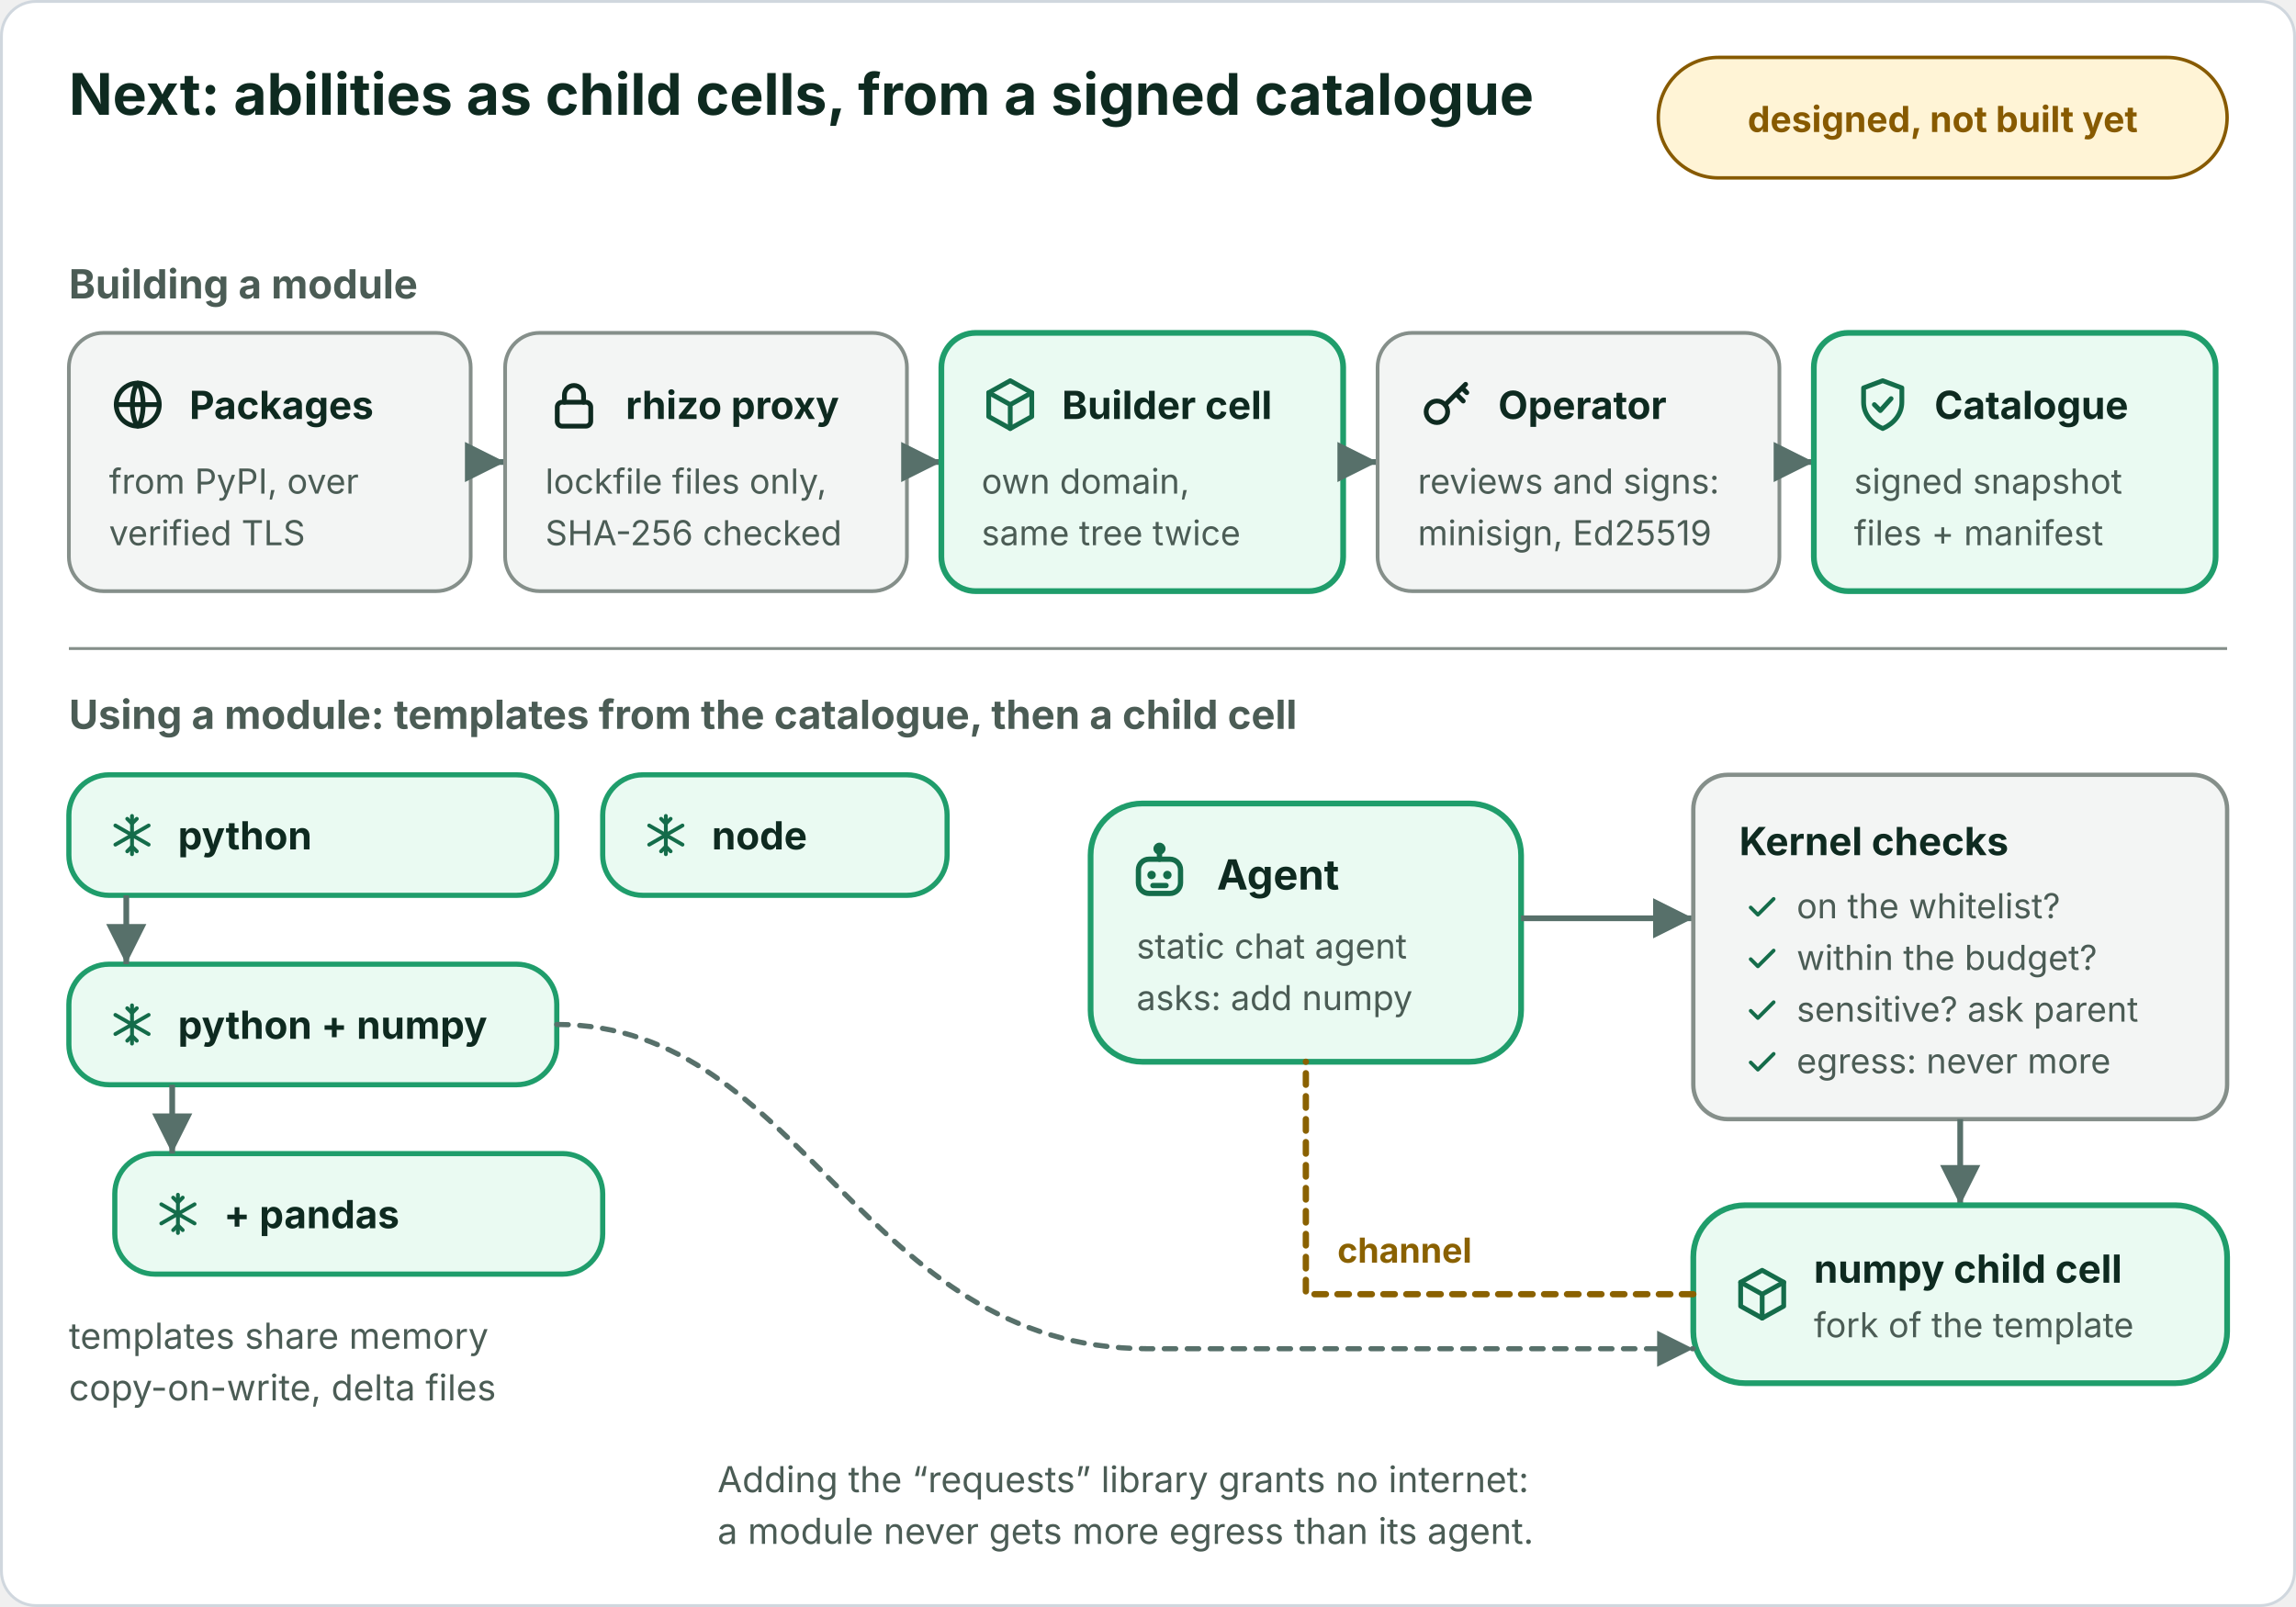
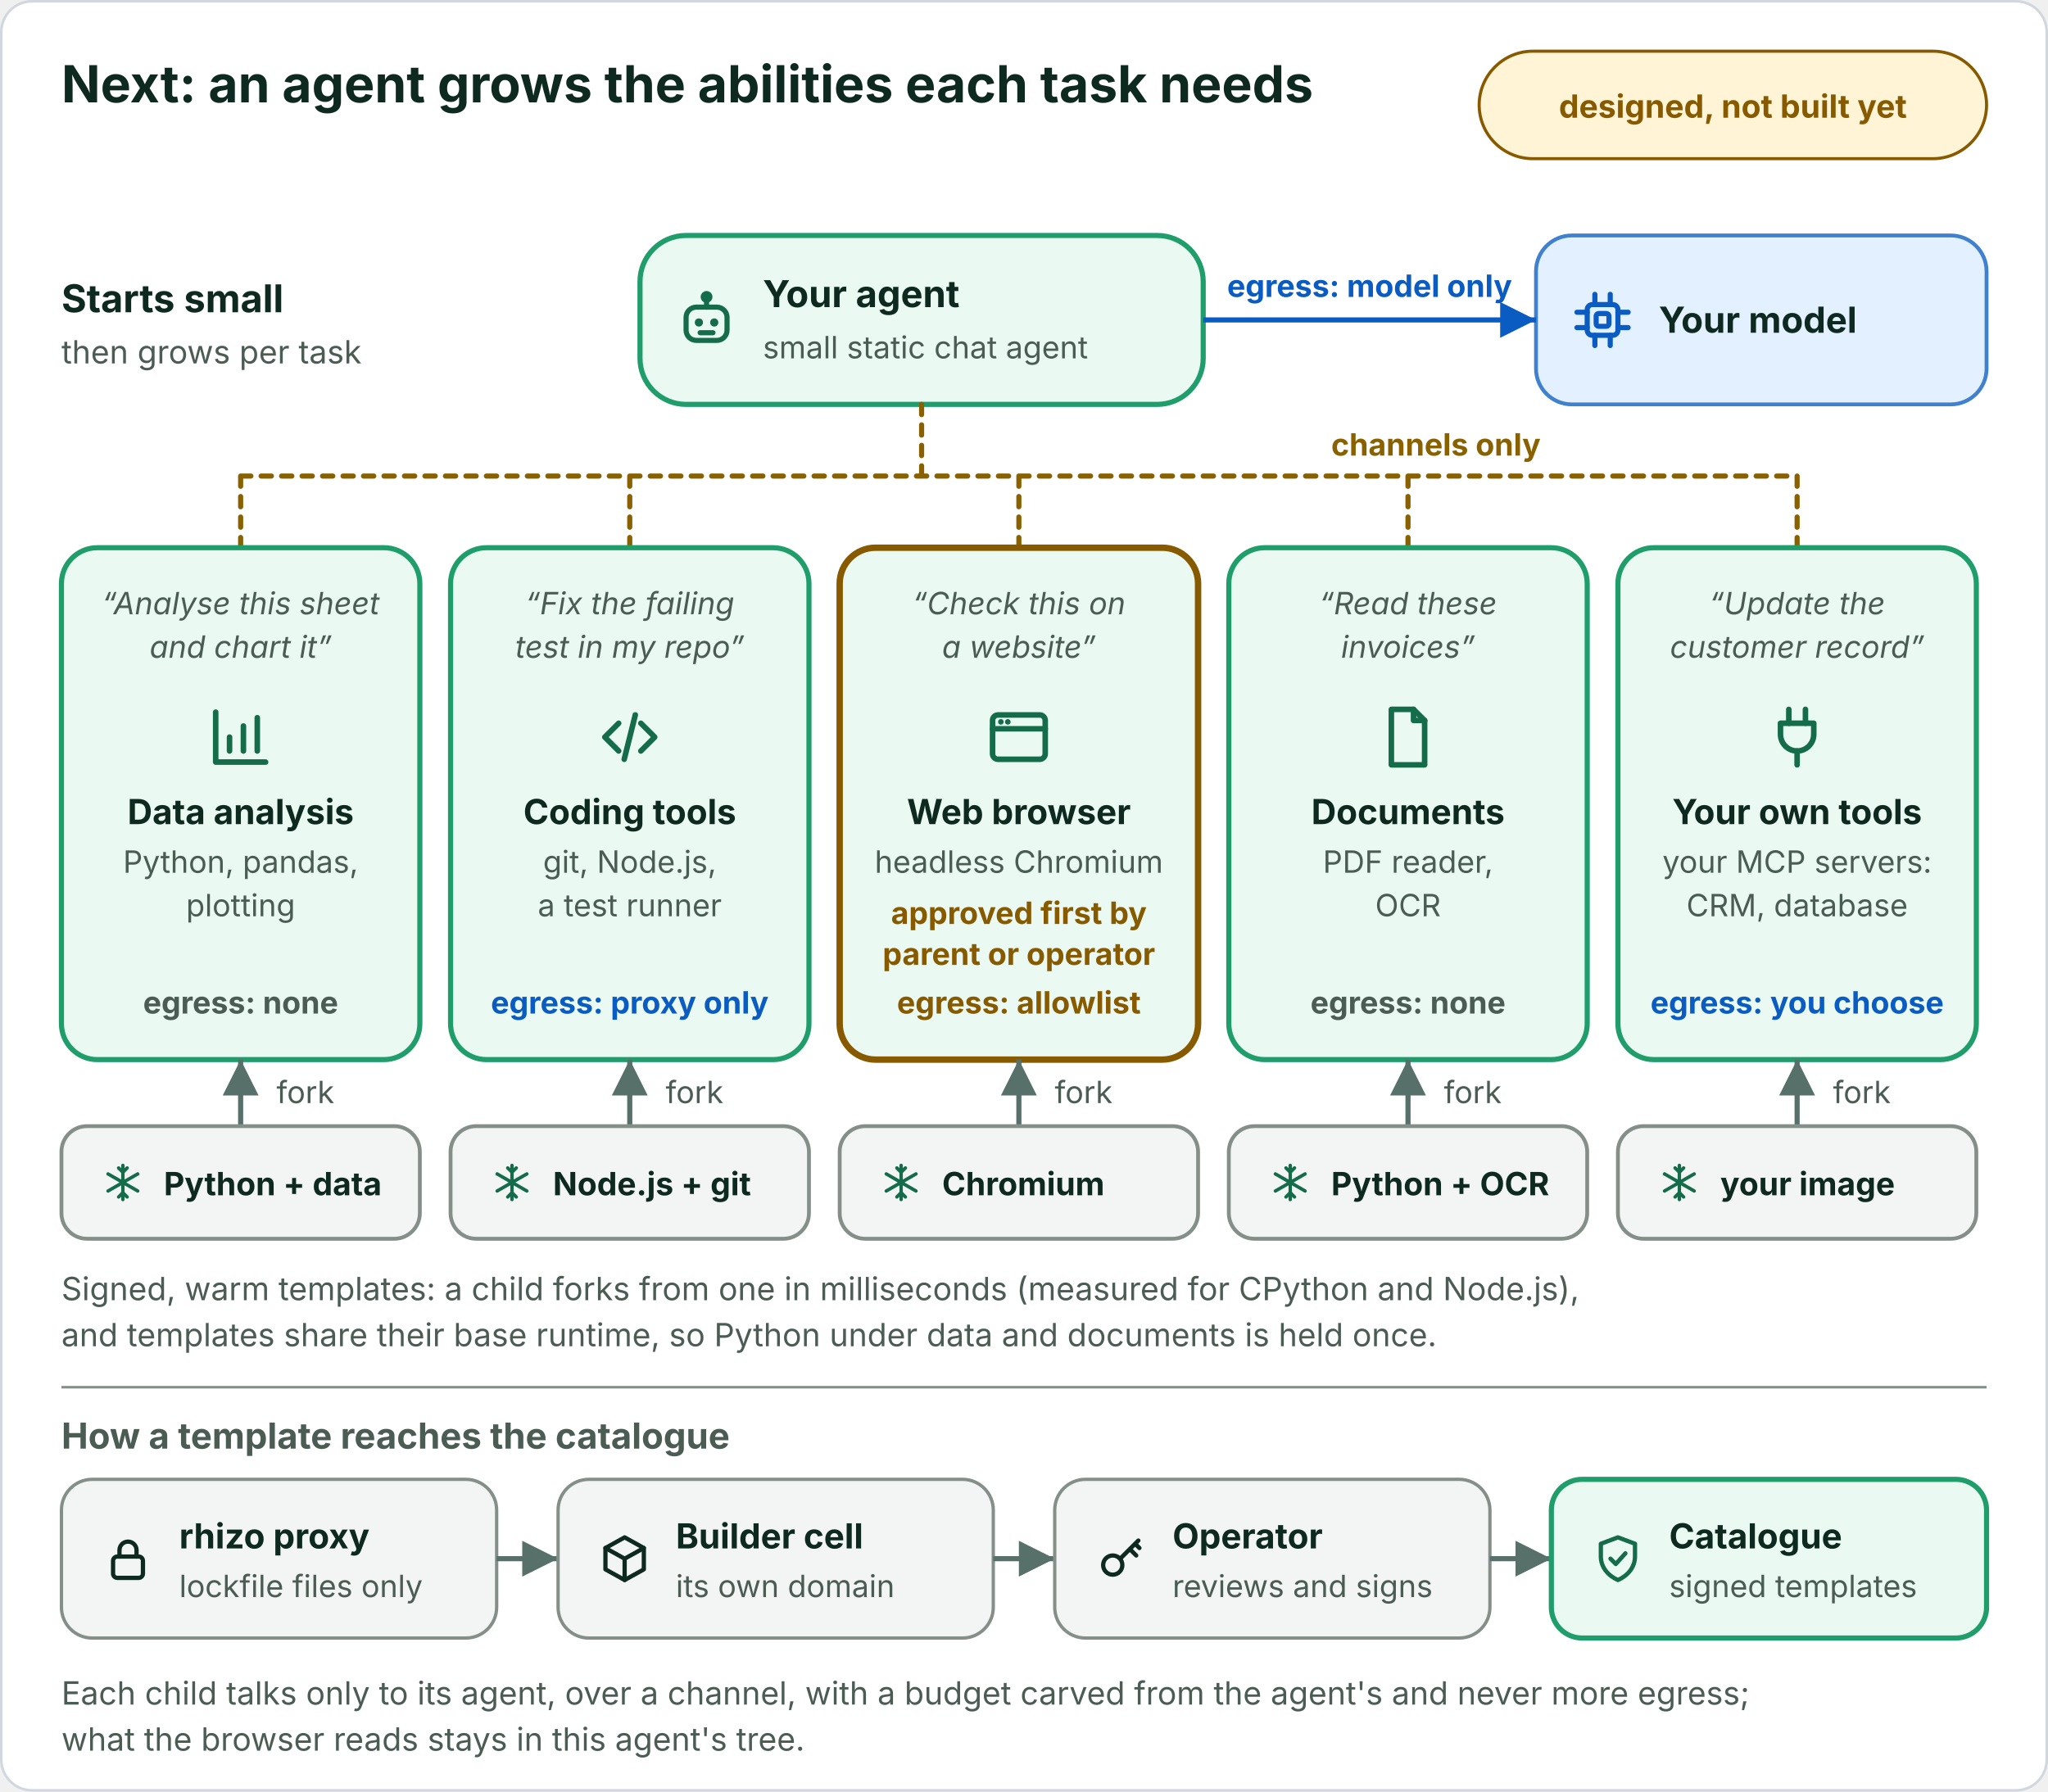
- <svg xmlns="http://www.w3.org/2000/svg" viewBox="0 0 800 560" width="800" height="560" role="img" font-family="Inter, -apple-system, Segoe UI, Helvetica, Arial, sans-serif">
+ <svg xmlns="http://www.w3.org/2000/svg" viewBox="0 0 800 700" width="800" height="700" role="img" font-family="Inter, -apple-system, Segoe UI, Helvetica, Arial, sans-serif">
  <defs>
    <marker id="a" viewBox="0 0 10 10" refX="10" refY="5" markerWidth="7" markerHeight="7" orient="auto">
      <path d="M0 0L10 5L0 10z" fill="#57706a" />
    </marker>
    <marker id="g" viewBox="0 0 10 10" refX="10" refY="5" markerWidth="7" markerHeight="7" orient="auto">
      <path d="M0 0L10 5L0 10z" fill="#1f9d6b" />
    </marker>
    <marker id="b" viewBox="0 0 10 10" refX="10" refY="5" markerWidth="7" markerHeight="7" orient="auto">
      <path d="M0 0L10 5L0 10z" fill="#0a5cc2" />
    </marker>
    <marker id="o" viewBox="0 0 10 10" refX="10" refY="5" markerWidth="7" markerHeight="7" orient="auto">
      <path d="M0 0L10 5L0 10z" fill="#8a6100" />
    </marker>
    <marker id="r" viewBox="0 0 10 10" refX="10" refY="5" markerWidth="7" markerHeight="7" orient="auto">
      <path d="M0 0L10 5L0 10z" fill="#b42318" />
    </marker>
    <marker id="c" viewBox="0 0 10 10" refX="10" refY="5" markerWidth="7" markerHeight="7" orient="auto">
      <path d="M0 0L10 5L0 10z" fill="#146c4a" />
    </marker>
  </defs>
-   <rect class="bg" x="0.5" y="0.5" width="799" height="559" rx="12" fill="#ffffff" stroke="#d0d7de" />
-   <text x="24" y="40" font-size="20" fill="#0e2a20" font-weight="700">Next: abilities as child cells, from a signed catalogue</text>
+   <rect class="bg" x="0.5" y="0.5" width="799" height="699" rx="12" fill="#ffffff" stroke="#d0d7de" />
+   <text x="24" y="40" font-size="20" fill="#0e2a20" font-weight="700">Next: an agent grows the abilities each task needs</text>
  <rect x="577.8" y="20" width="198.2" height="42" rx="21" fill="#fff4d6" stroke="#875a00" stroke-width="1.2" />
  <text x="676.9" y="46" font-size="12.5" fill="#875a00" font-weight="700" text-anchor="middle">designed, not built yet</text>
-   <text x="24" y="104" font-size="14" fill="#4b5c55" font-weight="700">Building a module</text>
-   <rect x="24" y="116" width="140" height="90" rx="12" fill="#f3f5f4" stroke="#858f8a" stroke-width="1.3" />
-   <g transform="translate(38 131) scale(0.833333)" fill="none" stroke="#0e2a20" stroke-width="2" stroke-linecap="round" stroke-linejoin="round">
-     <circle cx="12" cy="12" r="9" />
-     <path d="M3 12h18" />
-     <path d="M12 3c3 3.5 3 14.5 0 18M12 3c-3 3.5-3 14.5 0 18" />
-   </g>
-   <text x="66" y="146" font-size="13.5" fill="#0e2a20" font-weight="700">Packages</text>
-   <text x="38" y="172" font-size="12" fill="#4b5c55">from PyPI, over</text>
-   <text x="38" y="190" font-size="12" fill="#4b5c55">verified TLS</text>
-   <line x1="164" y1="161" x2="176" y2="161" stroke="#57706a" stroke-width="2" marker-end="url(#a)" />
-   <rect x="176" y="116" width="140" height="90" rx="12" fill="#f3f5f4" stroke="#858f8a" stroke-width="1.3" />
-   <g transform="translate(190 131) scale(0.833333)" fill="none" stroke="#0e2a20" stroke-width="2" stroke-linecap="round" stroke-linejoin="round">
-     <rect x="5" y="11" width="14" height="10" rx="2" />
-     <path d="M8 11V8a4 4 0 0 1 8 0v3" />
-   </g>
-   <text x="218" y="146" font-size="13.5" fill="#0e2a20" font-weight="700">rhizo proxy</text>
-   <text x="190" y="172" font-size="12" fill="#4b5c55">lockfile files only,</text>
-   <text x="190" y="190" font-size="12" fill="#4b5c55">SHA-256 checked</text>
-   <line x1="316" y1="161" x2="328" y2="161" stroke="#57706a" stroke-width="2" marker-end="url(#a)" />
-   <rect x="328" y="116" width="140" height="90" rx="12" fill="#eafaf2" stroke="#1f9d6b" stroke-width="2" />
-   <g transform="translate(342 131) scale(0.833333)" fill="none" stroke="#146c4a" stroke-width="2" stroke-linecap="round" stroke-linejoin="round">
-     <path d="M12 2l9 5v10l-9 5-9-5V7z" />
-     <path d="M3 7l9 5 9-5M12 12v10" />
-   </g>
-   <text x="370" y="146" font-size="13.5" fill="#0e2a20" font-weight="700">Builder cell</text>
-   <text x="342" y="172" font-size="12" fill="#4b5c55">own domain,</text>
-   <text x="342" y="190" font-size="12" fill="#4b5c55">same tree twice</text>
-   <line x1="468" y1="161" x2="480" y2="161" stroke="#57706a" stroke-width="2" marker-end="url(#a)" />
-   <rect x="480" y="116" width="140" height="90" rx="12" fill="#f3f5f4" stroke="#858f8a" stroke-width="1.3" />
-   <g transform="translate(494 131) scale(0.833333)" fill="none" stroke="#0e2a20" stroke-width="2" stroke-linecap="round" stroke-linejoin="round">
-     <circle cx="8" cy="15" r="4.5" />
-     <path d="M11.5 12L20 3.5M16 7.5l3 3M18.5 5l2 2" />
-   </g>
-   <text x="522" y="146" font-size="13.5" fill="#0e2a20" font-weight="700">Operator</text>
-   <text x="494" y="172" font-size="12" fill="#4b5c55">reviews and signs:</text>
-   <text x="494" y="190" font-size="12" fill="#4b5c55">minisign, Ed25519</text>
-   <line x1="620" y1="161" x2="632" y2="161" stroke="#57706a" stroke-width="2" marker-end="url(#a)" />
-   <rect x="632" y="116" width="140" height="90" rx="12" fill="#eafaf2" stroke="#1f9d6b" stroke-width="2" />
-   <g transform="translate(646 131) scale(0.833333)" fill="none" stroke="#146c4a" stroke-width="2" stroke-linecap="round" stroke-linejoin="round">
-     <path d="M12 2l8 3v6c0 5-3.4 9-8 11-4.6-2-8-6-8-11V5z" fill="none" />
-     <path d="M8.5 12l2.5 2.5 4.5-5" />
-   </g>
-   <text x="674" y="146" font-size="13.5" fill="#0e2a20" font-weight="700">Catalogue</text>
-   <text x="646" y="172" font-size="12" fill="#4b5c55">signed snapshot</text>
-   <text x="646" y="190" font-size="12" fill="#4b5c55">files + manifest</text>
-   <line x1="24" y1="226" x2="776" y2="226" stroke="#858f8a" stroke-width="1" />
-   <text x="24" y="254" font-size="14" fill="#4b5c55" font-weight="700">Using a module: templates from the catalogue, then a child cell</text>
-   <rect x="24" y="270" width="170" height="42" rx="14" fill="#eafaf2" stroke="#1f9d6b" stroke-width="1.8" />
-   <g transform="translate(38 283) scale(0.666667)" fill="none" stroke="#146c4a" stroke-width="2" stroke-linecap="round" stroke-linejoin="round">
-     <path d="M12 2v20M3.3 7l17.4 10M3.3 17L20.7 7" />
-     <path d="M9.5 3.5L12 6l2.5-2.5M9.5 20.5L12 18l2.5 2.5" />
-   </g>
-   <text x="62" y="296" font-size="13.5" fill="#0e2a20" font-weight="700">python</text>
-   <rect x="24" y="336" width="170" height="42" rx="14" fill="#eafaf2" stroke="#1f9d6b" stroke-width="1.8" />
-   <g transform="translate(38 349) scale(0.666667)" fill="none" stroke="#146c4a" stroke-width="2" stroke-linecap="round" stroke-linejoin="round">
-     <path d="M12 2v20M3.3 7l17.4 10M3.3 17L20.7 7" />
-     <path d="M9.5 3.5L12 6l2.5-2.5M9.5 20.5L12 18l2.5 2.5" />
-   </g>
-   <text x="62" y="362" font-size="13.5" fill="#0e2a20" font-weight="700">python + numpy</text>
-   <rect x="40" y="402" width="170" height="42" rx="14" fill="#eafaf2" stroke="#1f9d6b" stroke-width="1.8" />
-   <g transform="translate(54 415) scale(0.666667)" fill="none" stroke="#146c4a" stroke-width="2" stroke-linecap="round" stroke-linejoin="round">
-     <path d="M12 2v20M3.3 7l17.4 10M3.3 17L20.7 7" />
-     <path d="M9.5 3.5L12 6l2.5-2.5M9.5 20.5L12 18l2.5 2.5" />
-   </g>
-   <text x="78" y="428" font-size="13.5" fill="#0e2a20" font-weight="700">+ pandas</text>
-   <rect x="210" y="270" width="120" height="42" rx="14" fill="#eafaf2" stroke="#1f9d6b" stroke-width="1.8" />
-   <g transform="translate(224 283) scale(0.666667)" fill="none" stroke="#146c4a" stroke-width="2" stroke-linecap="round" stroke-linejoin="round">
-     <path d="M12 2v20M3.3 7l17.4 10M3.3 17L20.7 7" />
-     <path d="M9.5 3.5L12 6l2.5-2.5M9.5 20.5L12 18l2.5 2.5" />
-   </g>
-   <text x="248" y="296" font-size="13.5" fill="#0e2a20" font-weight="700">node</text>
-   <line x1="44" y1="312" x2="44" y2="336" stroke="#57706a" stroke-width="2" marker-end="url(#a)" />
-   <line x1="60" y1="378" x2="60" y2="402" stroke="#57706a" stroke-width="2" marker-end="url(#a)" />
-   <text x="24" y="470" font-size="12.5" fill="#4b5c55">templates share memory</text>
-   <text x="24" y="488" font-size="12.5" fill="#4b5c55">copy-on-write, delta files</text>
-   <rect x="380" y="280" width="150" height="90" rx="18" fill="#eafaf2" stroke="#1f9d6b" stroke-width="2" />
-   <g transform="translate(393 293) scale(0.916667)" fill="none" stroke="#146c4a" stroke-width="2" stroke-linecap="round" stroke-linejoin="round">
+   <text x="24" y="122" font-size="15" fill="#0e2a20" font-weight="700">Starts small</text>
+   <text x="24" y="142" font-size="12.5" fill="#4b5c55">then grows per task</text>
+   <rect x="250" y="92" width="220" height="66" rx="18" fill="#eafaf2" stroke="#1f9d6b" stroke-width="2" />
+   <g transform="translate(264 113) scale(1)" fill="none" stroke="#146c4a" stroke-width="2" stroke-linecap="round" stroke-linejoin="round">
    <rect x="4" y="7" width="16" height="13" rx="4" fill="none" />
    <path d="M12 7V3.5" />
    <circle cx="12" cy="3" r="1.3" />
    <circle cx="9" cy="13" r="1.6" fill="#146c4a" stroke="none" />
    <circle cx="15" cy="13" r="1.6" fill="#146c4a" stroke="none" />
    <path d="M9.5 17h5" />
  </g>
-   <text x="424" y="310" font-size="14.5" fill="#0e2a20" font-weight="700">Agent</text>
-   <text x="396" y="334" font-size="12" fill="#4b5c55">static chat agent</text>
-   <text x="396" y="352" font-size="12" fill="#4b5c55">asks: add numpy</text>
-   <line x1="530" y1="320" x2="590" y2="320" stroke="#57706a" stroke-width="2" marker-end="url(#a)" />
-   <rect x="590" y="270" width="186" height="120" rx="12" fill="#f3f5f4" stroke="#858f8a" stroke-width="1.5" />
-   <text x="606" y="298" font-size="13.5" fill="#0e2a20" font-weight="700">Kernel checks</text>
-   <g transform="translate(608 310) scale(0.5)" fill="none" stroke="#146c4a" stroke-width="2.6" stroke-linecap="round" stroke-linejoin="round">
-     <path d="M4 12.5l5 5L20 6.5" />
+   <text x="298" y="120" font-size="14.5" fill="#0e2a20" font-weight="700">Your agent</text>
+   <text x="298" y="140" font-size="12" fill="#4b5c55">small static chat agent</text>
+   <rect x="600" y="92" width="176" height="66" rx="14" fill="#e3f0ff" stroke="#3f80cf" stroke-width="1.5" />
+   <g transform="translate(614 113) scale(1)" fill="none" stroke="#0a5cc2" stroke-width="2" stroke-linecap="round" stroke-linejoin="round">
+     <rect x="6" y="6" width="12" height="12" rx="2" />
+     <rect x="9.5" y="9.5" width="5" height="5" rx="1" />
+     <path d="M9 2v4M15 2v4M9 18v4M15 18v4M2 9h4M2 15h4M18 9h4M18 15h4" />
  </g>
-   <text x="626" y="320" font-size="12" fill="#4b5c55">on the whitelist?</text>
-   <g transform="translate(608 328) scale(0.5)" fill="none" stroke="#146c4a" stroke-width="2.6" stroke-linecap="round" stroke-linejoin="round">
-     <path d="M4 12.5l5 5L20 6.5" />
+   <text x="648" y="130" font-size="14" fill="#0e2a20" font-weight="700">Your model</text>
+   <line x1="470" y1="125" x2="600" y2="125" stroke="#0a5cc2" stroke-width="2" marker-end="url(#b)" />
+   <text x="535" y="116" font-size="12" fill="#0a5cc2" font-weight="700" text-anchor="middle">egress: model only</text>
+   <path d="M360 158 V 186 M94.0 186 H 702.0 M94.0 186 V 214 M246.0 186 V 214 M398.0 186 V 214 M550.0 186 V 214 M702.0 186 V 214" fill="none" stroke="#8a6100" stroke-width="2" stroke-linecap="round" stroke-linejoin="round" stroke-dasharray="4 4" />
+   <text x="520" y="178" font-size="12" fill="#8a6100" font-weight="700">channels only</text>
+   <rect x="24" y="214" width="140" height="200" rx="14" fill="#eafaf2" stroke="#1f9d6b" stroke-width="2" />
+   <text x="94.0" y="240" font-size="12" fill="#4b5c55" text-anchor="middle" font-style="italic">“Analyse this sheet</text>
+   <text x="94.0" y="257" font-size="12" fill="#4b5c55" text-anchor="middle" font-style="italic">and chart it”</text>
+   <g transform="translate(81 275) scale(1.08333)" fill="none" stroke="#146c4a" stroke-width="2" stroke-linecap="round" stroke-linejoin="round">
+     <path d="M3 3v18h18" />
+     <path d="M8 17v-5M13 17V8M18 17V5" />
  </g>
-   <text x="626" y="338" font-size="12" fill="#4b5c55">within the budget?</text>
-   <g transform="translate(608 346) scale(0.5)" fill="none" stroke="#146c4a" stroke-width="2.6" stroke-linecap="round" stroke-linejoin="round">
-     <path d="M4 12.5l5 5L20 6.5" />
+   <text x="94.0" y="322" font-size="13.5" fill="#0e2a20" font-weight="700" text-anchor="middle">Data analysis</text>
+   <text x="94.0" y="341" font-size="12" fill="#4b5c55" text-anchor="middle">Python, pandas,</text>
+   <text x="94.0" y="358" font-size="12" fill="#4b5c55" text-anchor="middle">plotting</text>
+   <text x="94.0" y="396" font-size="12" fill="#4b5c55" font-weight="700" text-anchor="middle">egress: none</text>
+   <line x1="94.0" y1="440" x2="94.0" y2="414" stroke="#57706a" stroke-width="2" marker-end="url(#a)" />
+   <text x="108.0" y="431" font-size="12" fill="#4b5c55">fork</text>
+   <rect x="24" y="440" width="140" height="44" rx="10" fill="#f3f5f4" stroke="#858f8a" stroke-width="1.5" />
+   <g transform="translate(40 454) scale(0.666667)" fill="none" stroke="#146c4a" stroke-width="2" stroke-linecap="round" stroke-linejoin="round">
+     <path d="M12 2v20M3.3 7l17.4 10M3.3 17L20.7 7" />
+     <path d="M9.5 3.5L12 6l2.5-2.5M9.5 20.5L12 18l2.5 2.5" />
  </g>
-   <text x="626" y="356" font-size="12" fill="#4b5c55">sensitive? ask parent</text>
-   <g transform="translate(608 364) scale(0.5)" fill="none" stroke="#146c4a" stroke-width="2.6" stroke-linecap="round" stroke-linejoin="round">
-     <path d="M4 12.5l5 5L20 6.5" />
+   <text x="64" y="467" font-size="12.5" fill="#0e2a20" font-weight="700">Python + data</text>
+   <rect x="176" y="214" width="140" height="200" rx="14" fill="#eafaf2" stroke="#1f9d6b" stroke-width="2" />
+   <text x="246.0" y="240" font-size="12" fill="#4b5c55" text-anchor="middle" font-style="italic">“Fix the failing</text>
+   <text x="246.0" y="257" font-size="12" fill="#4b5c55" text-anchor="middle" font-style="italic">test in my repo”</text>
+   <g transform="translate(233 275) scale(1.08333)" fill="none" stroke="#146c4a" stroke-width="2" stroke-linecap="round" stroke-linejoin="round">
+     <path d="M8 7l-5 5 5 5M16 7l5 5-5 5M14 4l-4 16" />
  </g>
-   <text x="626" y="374" font-size="12" fill="#4b5c55">egress: never more</text>
-   <line x1="683" y1="390" x2="683" y2="420" stroke="#57706a" stroke-width="2" marker-end="url(#a)" />
-   <rect x="590" y="420" width="186" height="62" rx="18" fill="#eafaf2" stroke="#1f9d6b" stroke-width="2" />
-   <g transform="translate(604 441) scale(0.833333)" fill="none" stroke="#146c4a" stroke-width="2" stroke-linecap="round" stroke-linejoin="round">
+   <text x="246.0" y="322" font-size="13.5" fill="#0e2a20" font-weight="700" text-anchor="middle">Coding tools</text>
+   <text x="246.0" y="341" font-size="12" fill="#4b5c55" text-anchor="middle">git, Node.js,</text>
+   <text x="246.0" y="358" font-size="12" fill="#4b5c55" text-anchor="middle">a test runner</text>
+   <text x="246.0" y="396" font-size="12" fill="#0a5cc2" font-weight="700" text-anchor="middle">egress: proxy only</text>
+   <line x1="246.0" y1="440" x2="246.0" y2="414" stroke="#57706a" stroke-width="2" marker-end="url(#a)" />
+   <text x="260.0" y="431" font-size="12" fill="#4b5c55">fork</text>
+   <rect x="176" y="440" width="140" height="44" rx="10" fill="#f3f5f4" stroke="#858f8a" stroke-width="1.5" />
+   <g transform="translate(192 454) scale(0.666667)" fill="none" stroke="#146c4a" stroke-width="2" stroke-linecap="round" stroke-linejoin="round">
+     <path d="M12 2v20M3.3 7l17.4 10M3.3 17L20.7 7" />
+     <path d="M9.5 3.5L12 6l2.5-2.5M9.5 20.5L12 18l2.5 2.5" />
+   </g>
+   <text x="216" y="467" font-size="12.5" fill="#0e2a20" font-weight="700">Node.js + git</text>
+   <rect x="328" y="214" width="140" height="200" rx="14" fill="#eafaf2" stroke="#875a00" stroke-width="2.5" />
+   <text x="398.0" y="240" font-size="12" fill="#4b5c55" text-anchor="middle" font-style="italic">“Check this on</text>
+   <text x="398.0" y="257" font-size="12" fill="#4b5c55" text-anchor="middle" font-style="italic">a website”</text>
+   <g transform="translate(385 275) scale(1.08333)" fill="none" stroke="#146c4a" stroke-width="2" stroke-linecap="round" stroke-linejoin="round">
+     <rect x="2.5" y="4" width="19" height="16" rx="2" />
+     <path d="M2.5 9h19" />
+     <path d="M5.5 6.5h.01M8 6.5h.01" />
+   </g>
+   <text x="398.0" y="322" font-size="13.5" fill="#0e2a20" font-weight="700" text-anchor="middle">Web browser</text>
+   <text x="398.0" y="341" font-size="12" fill="#4b5c55" text-anchor="middle">headless Chromium</text>
+   <text x="398.0" y="361" font-size="12" fill="#875a00" font-weight="700" text-anchor="middle">approved first by</text>
+   <text x="398.0" y="377" font-size="12" fill="#875a00" font-weight="700" text-anchor="middle">parent or operator</text>
+   <text x="398.0" y="396" font-size="12" fill="#875a00" font-weight="700" text-anchor="middle">egress: allowlist</text>
+   <line x1="398.0" y1="440" x2="398.0" y2="414" stroke="#57706a" stroke-width="2" marker-end="url(#a)" />
+   <text x="412.0" y="431" font-size="12" fill="#4b5c55">fork</text>
+   <rect x="328" y="440" width="140" height="44" rx="10" fill="#f3f5f4" stroke="#858f8a" stroke-width="1.5" />
+   <g transform="translate(344 454) scale(0.666667)" fill="none" stroke="#146c4a" stroke-width="2" stroke-linecap="round" stroke-linejoin="round">
+     <path d="M12 2v20M3.3 7l17.4 10M3.3 17L20.7 7" />
+     <path d="M9.5 3.5L12 6l2.5-2.5M9.5 20.5L12 18l2.5 2.5" />
+   </g>
+   <text x="368" y="467" font-size="12.5" fill="#0e2a20" font-weight="700">Chromium</text>
+   <rect x="480" y="214" width="140" height="200" rx="14" fill="#eafaf2" stroke="#1f9d6b" stroke-width="2" />
+   <text x="550.0" y="240" font-size="12" fill="#4b5c55" text-anchor="middle" font-style="italic">“Read these</text>
+   <text x="550.0" y="257" font-size="12" fill="#4b5c55" text-anchor="middle" font-style="italic">invoices”</text>
+   <g transform="translate(537 275) scale(1.08333)" fill="none" stroke="#146c4a" stroke-width="2" stroke-linecap="round" stroke-linejoin="round">
+     <path d="M6 2h8l4 4v16H6z" />
+     <path d="M14 2v4h4" />
+   </g>
+   <text x="550.0" y="322" font-size="13.5" fill="#0e2a20" font-weight="700" text-anchor="middle">Documents</text>
+   <text x="550.0" y="341" font-size="12" fill="#4b5c55" text-anchor="middle">PDF reader,</text>
+   <text x="550.0" y="358" font-size="12" fill="#4b5c55" text-anchor="middle">OCR</text>
+   <text x="550.0" y="396" font-size="12" fill="#4b5c55" font-weight="700" text-anchor="middle">egress: none</text>
+   <line x1="550.0" y1="440" x2="550.0" y2="414" stroke="#57706a" stroke-width="2" marker-end="url(#a)" />
+   <text x="564.0" y="431" font-size="12" fill="#4b5c55">fork</text>
+   <rect x="480" y="440" width="140" height="44" rx="10" fill="#f3f5f4" stroke="#858f8a" stroke-width="1.5" />
+   <g transform="translate(496 454) scale(0.666667)" fill="none" stroke="#146c4a" stroke-width="2" stroke-linecap="round" stroke-linejoin="round">
+     <path d="M12 2v20M3.3 7l17.4 10M3.3 17L20.7 7" />
+     <path d="M9.5 3.5L12 6l2.5-2.5M9.5 20.5L12 18l2.5 2.5" />
+   </g>
+   <text x="520" y="467" font-size="12.5" fill="#0e2a20" font-weight="700">Python + OCR</text>
+   <rect x="632" y="214" width="140" height="200" rx="14" fill="#eafaf2" stroke="#1f9d6b" stroke-width="2" />
+   <text x="702.0" y="240" font-size="12" fill="#4b5c55" text-anchor="middle" font-style="italic">“Update the</text>
+   <text x="702.0" y="257" font-size="12" fill="#4b5c55" text-anchor="middle" font-style="italic">customer record”</text>
+   <g transform="translate(689 275) scale(1.08333)" fill="none" stroke="#146c4a" stroke-width="2" stroke-linecap="round" stroke-linejoin="round">
+     <path d="M9 2v5M15 2v5" />
+     <path d="M6 7h12v4a6 6 0 0 1-12 0z" />
+     <path d="M12 17v5" />
+   </g>
+   <text x="702.0" y="322" font-size="13.5" fill="#0e2a20" font-weight="700" text-anchor="middle">Your own tools</text>
+   <text x="702.0" y="341" font-size="12" fill="#4b5c55" text-anchor="middle">your MCP servers:</text>
+   <text x="702.0" y="358" font-size="12" fill="#4b5c55" text-anchor="middle">CRM, database</text>
+   <text x="702.0" y="396" font-size="12" fill="#0a5cc2" font-weight="700" text-anchor="middle">egress: you choose</text>
+   <line x1="702.0" y1="440" x2="702.0" y2="414" stroke="#57706a" stroke-width="2" marker-end="url(#a)" />
+   <text x="716.0" y="431" font-size="12" fill="#4b5c55">fork</text>
+   <rect x="632" y="440" width="140" height="44" rx="10" fill="#f3f5f4" stroke="#858f8a" stroke-width="1.5" />
+   <g transform="translate(648 454) scale(0.666667)" fill="none" stroke="#146c4a" stroke-width="2" stroke-linecap="round" stroke-linejoin="round">
+     <path d="M12 2v20M3.3 7l17.4 10M3.3 17L20.7 7" />
+     <path d="M9.5 3.5L12 6l2.5-2.5M9.5 20.5L12 18l2.5 2.5" />
+   </g>
+   <text x="672" y="467" font-size="12.5" fill="#0e2a20" font-weight="700">your image</text>
+   <text x="24" y="508" font-size="12.5" fill="#4b5c55">Signed, warm templates: a child forks from one in milliseconds (measured for CPython and Node.js),</text>
+   <text x="24" y="526" font-size="12.5" fill="#4b5c55">and templates share their base runtime, so Python under data and documents is held once.</text>
+   <line x1="24" y1="542" x2="776" y2="542" stroke="#858f8a" stroke-width="1" />
+   <text x="24" y="566" font-size="14" fill="#4b5c55" font-weight="700">How a template reaches the catalogue</text>
+   <rect x="24" y="578" width="170" height="62" rx="12" fill="#f3f5f4" stroke="#858f8a" stroke-width="1.3" />
+   <g transform="translate(40 599) scale(0.833333)" fill="none" stroke="#0e2a20" stroke-width="2" stroke-linecap="round" stroke-linejoin="round">
+     <rect x="5" y="11" width="14" height="10" rx="2" />
+     <path d="M8 11V8a4 4 0 0 1 8 0v3" />
+   </g>
+   <text x="70" y="605" font-size="13.5" fill="#0e2a20" font-weight="700">rhizo proxy</text>
+   <text x="70" y="624" font-size="12" fill="#4b5c55">lockfile files only</text>
+   <line x1="194" y1="609" x2="218" y2="609" stroke="#57706a" stroke-width="2" marker-end="url(#a)" />
+   <rect x="218" y="578" width="170" height="62" rx="12" fill="#f3f5f4" stroke="#858f8a" stroke-width="1.3" />
+   <g transform="translate(234 599) scale(0.833333)" fill="none" stroke="#0e2a20" stroke-width="2" stroke-linecap="round" stroke-linejoin="round">
    <path d="M12 2l9 5v10l-9 5-9-5V7z" />
    <path d="M3 7l9 5 9-5M12 12v10" />
  </g>
-   <text x="632" y="447" font-size="13.5" fill="#0e2a20" font-weight="700">numpy child cell</text>
-   <text x="632" y="466" font-size="12" fill="#4b5c55">fork of the template</text>
-   <path d="M590 451 H 455 V 370" fill="none" stroke="#8a6100" stroke-width="2.2" stroke-linecap="round" stroke-linejoin="round" stroke-dasharray="4 4" />
-   <text x="466" y="440" font-size="12" fill="#8a6100" font-weight="700">channel</text>
-   <path d="M194 357 C 280 357, 300 470, 400 470 H 590" fill="none" stroke="#57706a" stroke-width="1.8" stroke-linecap="round" stroke-linejoin="round" marker-end="url(#a)" stroke-dasharray="4 4" />
-   <text x="250" y="520" font-size="12.5" fill="#4b5c55">Adding the “requests” library grants no internet:</text>
-   <text x="250" y="538" font-size="12.5" fill="#4b5c55">a module never gets more egress than its agent.</text>
+   <text x="264" y="605" font-size="13.5" fill="#0e2a20" font-weight="700">Builder cell</text>
+   <text x="264" y="624" font-size="12" fill="#4b5c55">its own domain</text>
+   <line x1="388" y1="609" x2="412" y2="609" stroke="#57706a" stroke-width="2" marker-end="url(#a)" />
+   <rect x="412" y="578" width="170" height="62" rx="12" fill="#f3f5f4" stroke="#858f8a" stroke-width="1.3" />
+   <g transform="translate(428 599) scale(0.833333)" fill="none" stroke="#0e2a20" stroke-width="2" stroke-linecap="round" stroke-linejoin="round">
+     <circle cx="8" cy="15" r="4.5" />
+     <path d="M11.5 12L20 3.5M16 7.5l3 3M18.5 5l2 2" />
+   </g>
+   <text x="458" y="605" font-size="13.5" fill="#0e2a20" font-weight="700">Operator</text>
+   <text x="458" y="624" font-size="12" fill="#4b5c55">reviews and signs</text>
+   <line x1="582" y1="609" x2="606" y2="609" stroke="#57706a" stroke-width="2" marker-end="url(#a)" />
+   <rect x="606" y="578" width="170" height="62" rx="12" fill="#eafaf2" stroke="#1f9d6b" stroke-width="2" />
+   <g transform="translate(622 599) scale(0.833333)" fill="none" stroke="#146c4a" stroke-width="2" stroke-linecap="round" stroke-linejoin="round">
+     <path d="M12 2l8 3v6c0 5-3.4 9-8 11-4.6-2-8-6-8-11V5z" fill="none" />
+     <path d="M8.5 12l2.5 2.5 4.5-5" />
+   </g>
+   <text x="652" y="605" font-size="13.5" fill="#0e2a20" font-weight="700">Catalogue</text>
+   <text x="652" y="624" font-size="12" fill="#4b5c55">signed templates</text>
+   <text x="24" y="666" font-size="12.5" fill="#4b5c55">Each child talks only to its agent, over a channel, with a budget carved from the agent's and never more egress;</text>
+   <text x="24" y="684" font-size="12.5" fill="#4b5c55">what the browser reads stays in this agent's tree.</text>
</svg>
